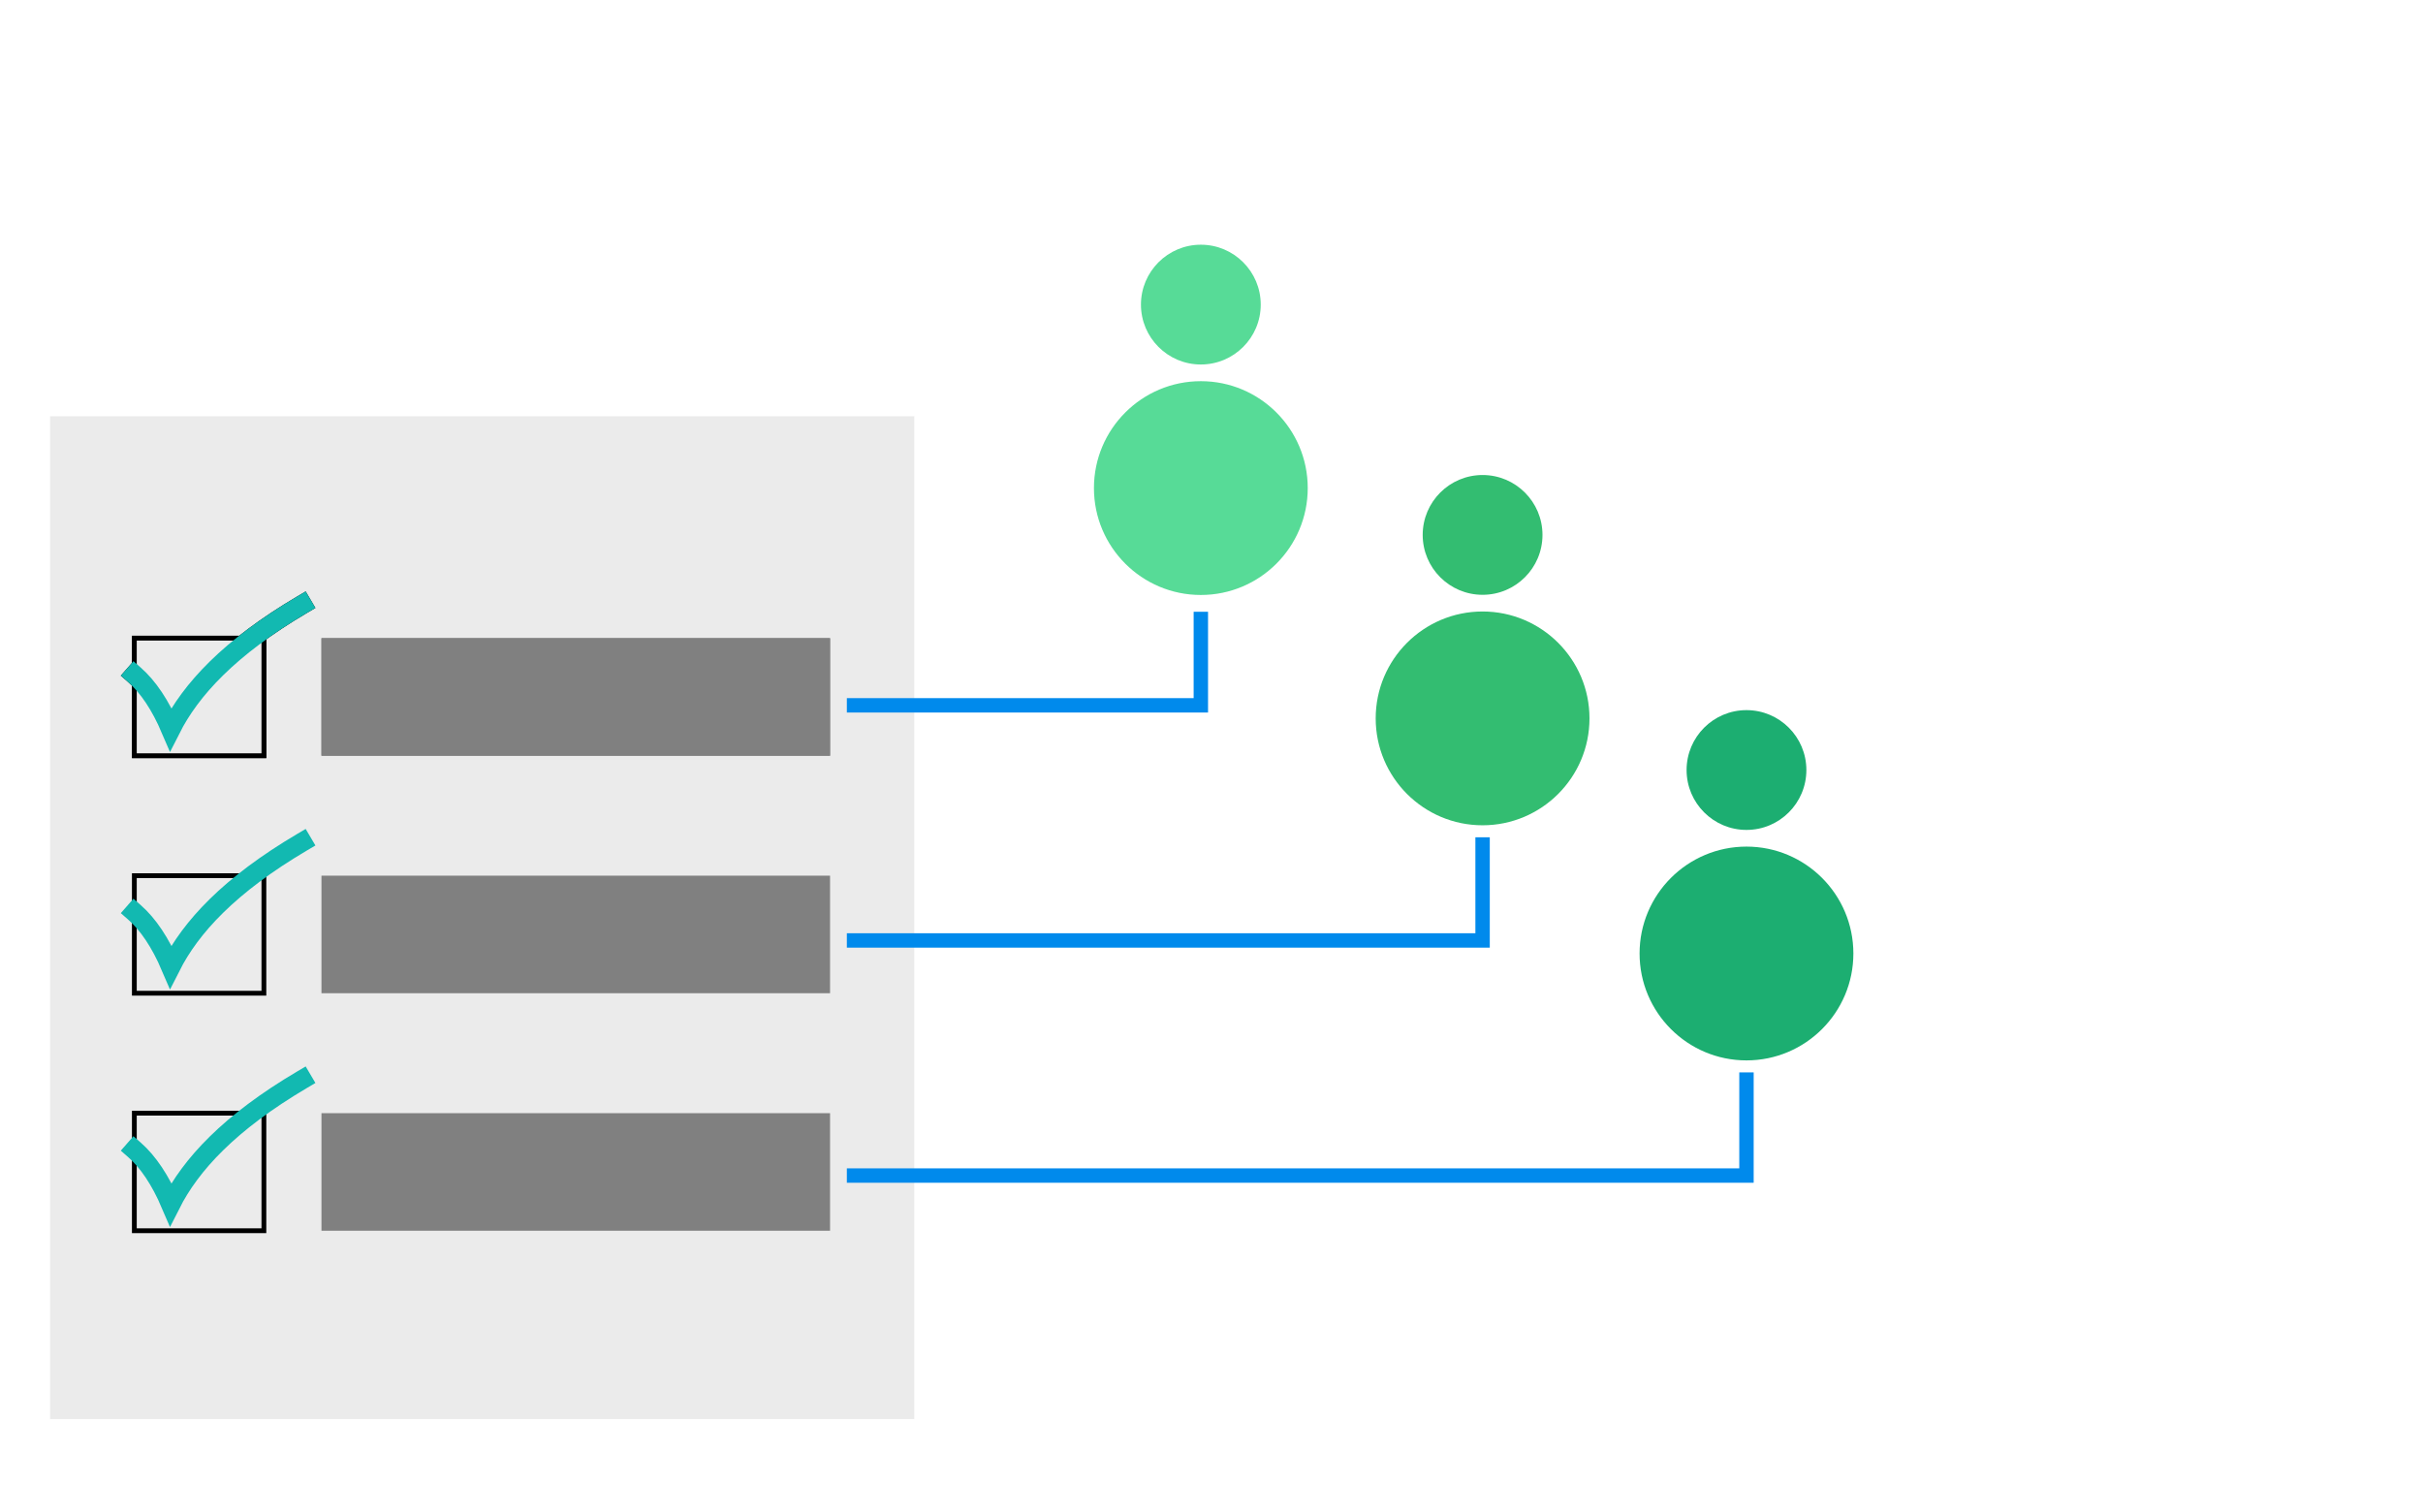
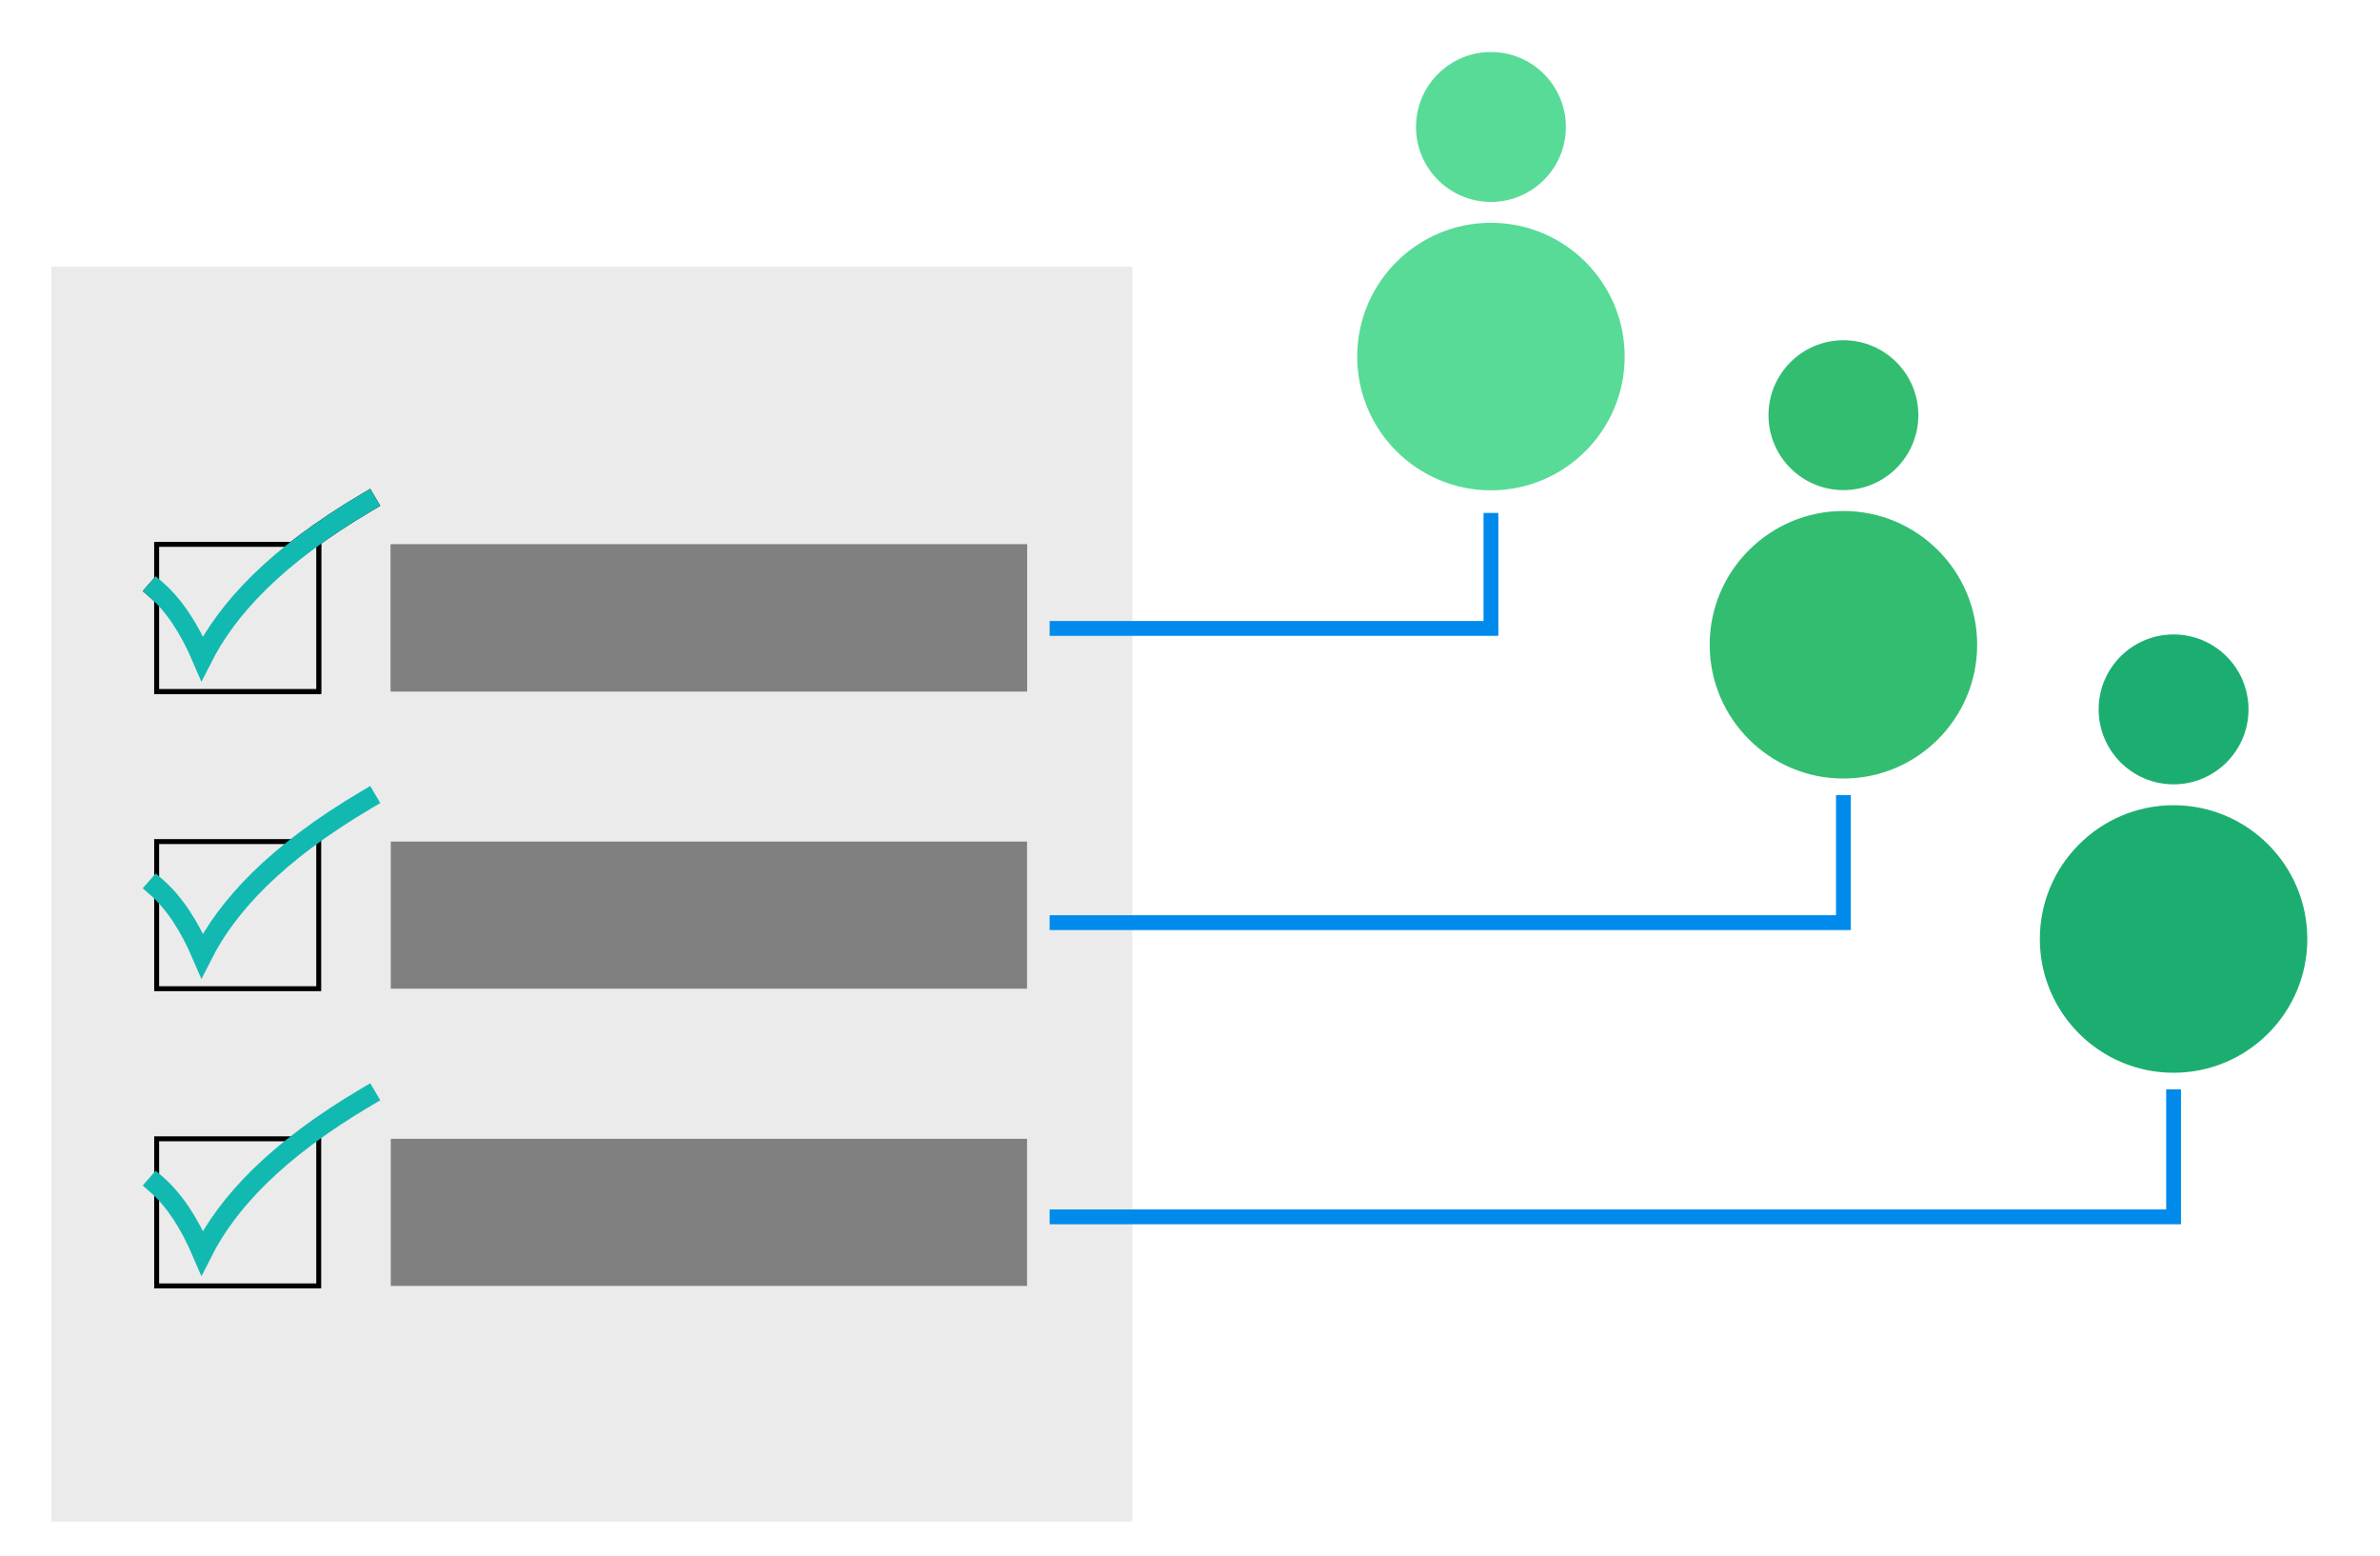
- <svg xmlns="http://www.w3.org/2000/svg" style="isolation:isolate" viewBox="0 0 505 315" width="505" height="315">
-   <defs>
+ <svg xmlns="http://www.w3.org/2000/svg" style="isolation:isolate" viewBox="0 0 482 315" width="482" height="315" version="1.1" id="svg57">
+   <defs id="defs5">
    <clipPath id="_clipPath_azxcEKEZfxhWtvTv5SU0nEd5r4EXaAJP">
-       <rect width="505" height="315" />
+       <rect width="505" height="315" id="rect2" x="0" y="0" />
    </clipPath>
  </defs>
-   <g clip-path="url(#_clipPath_azxcEKEZfxhWtvTv5SU0nEd5r4EXaAJP)">
-     <g>
-       <path d=" M 237.797 63.483 C 237.797 56.593 243.39 51 250.279 51 C 257.169 51 262.762 56.593 262.762 63.483 C 262.762 70.372 257.169 75.965 250.279 75.965 C 243.39 75.965 237.797 70.372 237.797 63.483 Z  M 228 101.721 C 228 89.425 237.983 79.442 250.279 79.442 C 262.575 79.442 272.558 89.425 272.558 101.721 C 272.558 114.017 262.575 124 250.279 124 C 237.983 124 228 114.017 228 101.721 Z " fill-rule="evenodd" fill="rgb(87,219,151)" />
+   <g clip-path="url(#_clipPath_azxcEKEZfxhWtvTv5SU0nEd5r4EXaAJP)" id="g55" transform="matrix(1.215679,0,0,1.215679,-2.312475,-51.47002)">
+     <g id="g9">
+       <path d="m 237.797,63.483 c 0,-6.89 5.593,-12.483 12.482,-12.483 6.89,0 12.483,5.593 12.483,12.483 0,6.889 -5.593,12.482 -12.483,12.482 -6.889,0 -12.482,-5.593 -12.482,-12.482 z M 228,101.721 c 0,-12.296 9.983,-22.279 22.279,-22.279 12.296,0 22.279,9.983 22.279,22.279 0,12.296 -9.983,22.279 -22.279,22.279 C 237.983,124 228,114.017 228,101.721 Z" id="path7" style="fill:#57db97;fill-rule:evenodd" />
    </g>
-     <g>
-       <path d=" M 296.517 111.483 C 296.517 104.593 302.111 99 309 99 C 315.889 99 321.483 104.593 321.483 111.483 C 321.483 118.372 315.889 123.965 309 123.965 C 302.111 123.965 296.517 118.372 296.517 111.483 Z  M 286.721 149.721 C 286.721 137.425 296.704 127.442 309 127.442 C 321.296 127.442 331.279 137.425 331.279 149.721 C 331.279 162.017 321.296 172 309 172 C 296.704 172 286.721 162.017 286.721 149.721 Z " fill-rule="evenodd" fill="rgb(51,189,113)" />
+     <g id="g13">
+       <path d="M 296.517,111.483 C 296.517,104.593 302.111,99 309,99 c 6.889,0 12.483,5.593 12.483,12.483 0,6.889 -5.594,12.482 -12.483,12.482 -6.889,0 -12.483,-5.593 -12.483,-12.482 z m -9.796,38.238 c 0,-12.296 9.983,-22.279 22.279,-22.279 12.296,0 22.279,9.983 22.279,22.279 0,12.296 -9.983,22.279 -22.279,22.279 -12.296,0 -22.279,-9.983 -22.279,-22.279 z" id="path11" style="fill:#33bd71;fill-rule:evenodd" />
    </g>
-     <g>
-       <path d=" M 351.517 160.483 C 351.517 153.593 357.111 148 364 148 C 370.889 148 376.483 153.593 376.483 160.483 C 376.483 167.372 370.889 172.965 364 172.965 C 357.111 172.965 351.517 167.372 351.517 160.483 Z  M 341.721 198.721 C 341.721 186.425 351.704 176.442 364 176.442 C 376.296 176.442 386.279 186.425 386.279 198.721 C 386.279 211.017 376.296 221 364 221 C 351.704 221 341.721 211.017 341.721 198.721 Z " fill-rule="evenodd" fill="rgb(28,174,113)" />
+     <g id="g17">
+       <path d="m 351.517,160.483 c 0,-6.89 5.594,-12.483 12.483,-12.483 6.889,0 12.483,5.593 12.483,12.483 0,6.889 -5.594,12.482 -12.483,12.482 -6.889,0 -12.483,-5.593 -12.483,-12.482 z m -9.796,38.238 c 0,-12.296 9.983,-22.279 22.279,-22.279 12.296,0 22.279,9.983 22.279,22.279 0,12.296 -9.983,22.279 -22.279,22.279 -12.296,0 -22.279,-9.983 -22.279,-22.279 z" id="path15" style="fill:#1cae71;fill-rule:evenodd" />
    </g>
-     <rect x="10.448" y="86.75" width="180.104" height="209" transform="matrix(1,0,0,1,0,0)" fill="rgb(235,235,235)" />
-     <g>
-       <rect x="67" y="133" width="106" height="24.5" transform="matrix(1,0,0,1,0,0)" fill="rgb(128,128,128)" />
-       <rect x="28" y="133" width="27" height="24.5" transform="matrix(1,0,0,1,0,0)" fill="rgb(235,235,235)" vector-effect="non-scaling-stroke" stroke-width="1" stroke="rgb(0,0,0)" stroke-linejoin="miter" stroke-linecap="square" stroke-miterlimit="2" />
-       <path d=" M 28 140.625 C 30.886 143.15 33.425 146.953 35.583 152 C 39.75 143.75 47.75 135 63 126" fill="none" vector-effect="non-scaling-stroke" stroke-width="4" stroke="rgb(0,0,0)" stroke-linejoin="miter" stroke-linecap="square" stroke-miterlimit="3" />
+     <rect x="10.448" y="86.75" width="180.104" height="209" id="rect19" style="fill:#ebebeb" />
+     <g id="g27">
+       <rect x="67" y="133" width="106" height="24.5" id="rect21" style="fill:#808080" />
+       <rect x="28" y="133" width="27" height="24.5" stroke-miterlimit="2" id="rect23" style="vector-effect:non-scaling-stroke;fill:#ebebeb;stroke:#000000;stroke-width:1;stroke-linecap:square;stroke-linejoin:miter;stroke-miterlimit:2" />
+       <path d="m 28,140.625 c 2.886,2.525 5.425,6.328 7.583,11.375 C 39.75,143.75 47.75,135 63,126" stroke-miterlimit="3" id="path25" style="vector-effect:non-scaling-stroke;fill:none;stroke:#000000;stroke-width:4;stroke-linecap:square;stroke-linejoin:miter;stroke-miterlimit:3" />
    </g>
-     <g>
-       <rect x="67" y="133" width="106" height="24.5" transform="matrix(1,0,0,1,0,0)" fill="rgb(128,128,128)" />
-       <rect x="67" y="182.5" width="106" height="24.5" transform="matrix(1,0,0,1,0,0)" fill="rgb(128,128,128)" />
-       <rect x="67" y="232" width="106" height="24.5" transform="matrix(1,0,0,1,0,0)" fill="rgb(128,128,128)" />
-       <rect x="28" y="133" width="27" height="24.5" transform="matrix(1,0,0,1,0,0)" fill="rgb(235,235,235)" vector-effect="non-scaling-stroke" stroke-width="1" stroke="rgb(0,0,0)" stroke-linejoin="miter" stroke-linecap="square" stroke-miterlimit="2" />
-       <rect x="28" y="182.5" width="27" height="24.5" transform="matrix(1,0,0,1,0,0)" fill="rgb(235,235,235)" vector-effect="non-scaling-stroke" stroke-width="1" stroke="rgb(0,0,0)" stroke-linejoin="miter" stroke-linecap="square" stroke-miterlimit="2" />
-       <rect x="28" y="232" width="27" height="24.5" transform="matrix(1,0,0,1,0,0)" fill="rgb(235,235,235)" vector-effect="non-scaling-stroke" stroke-width="1" stroke="rgb(0,0,0)" stroke-linejoin="miter" stroke-linecap="square" stroke-miterlimit="2" />
-       <path d=" M 28 140.625 C 30.886 143.15 33.425 146.953 35.583 152 C 39.75 143.75 47.75 135 63 126" fill="none" vector-effect="non-scaling-stroke" stroke-width="4" stroke="rgb(18,185,177)" stroke-linejoin="miter" stroke-linecap="square" stroke-miterlimit="3" />
-       <path d=" M 28 190.125 C 30.886 192.65 33.425 196.453 35.583 201.5 C 39.75 193.25 47.75 184.5 63 175.5" fill="none" vector-effect="non-scaling-stroke" stroke-width="4" stroke="rgb(18,185,177)" stroke-linejoin="miter" stroke-linecap="square" stroke-miterlimit="3" />
-       <path d=" M 28 239.625 C 30.886 242.15 33.425 245.953 35.583 251 C 39.75 242.75 47.75 234 63 225" fill="none" vector-effect="non-scaling-stroke" stroke-width="4" stroke="rgb(18,185,177)" stroke-linejoin="miter" stroke-linecap="square" stroke-miterlimit="3" />
+     <g id="g47">
+       <rect x="67" y="133" width="106" height="24.5" id="rect29" style="fill:#808080" />
+       <rect x="67" y="182.5" width="106" height="24.5" id="rect31" style="fill:#808080" />
+       <rect x="67" y="232" width="106" height="24.5" id="rect33" style="fill:#808080" />
+       <rect x="28" y="133" width="27" height="24.5" stroke-miterlimit="2" id="rect35" style="vector-effect:non-scaling-stroke;fill:#ebebeb;stroke:#000000;stroke-width:1;stroke-linecap:square;stroke-linejoin:miter;stroke-miterlimit:2" />
+       <rect x="28" y="182.5" width="27" height="24.5" stroke-miterlimit="2" id="rect37" style="vector-effect:non-scaling-stroke;fill:#ebebeb;stroke:#000000;stroke-width:1;stroke-linecap:square;stroke-linejoin:miter;stroke-miterlimit:2" />
+       <rect x="28" y="232" width="27" height="24.5" stroke-miterlimit="2" id="rect39" style="vector-effect:non-scaling-stroke;fill:#ebebeb;stroke:#000000;stroke-width:1;stroke-linecap:square;stroke-linejoin:miter;stroke-miterlimit:2" />
+       <path d="m 28,140.625 c 2.886,2.525 5.425,6.328 7.583,11.375 C 39.75,143.75 47.75,135 63,126" stroke-miterlimit="3" id="path41" style="vector-effect:non-scaling-stroke;fill:none;stroke:#12b9b1;stroke-width:4;stroke-linecap:square;stroke-linejoin:miter;stroke-miterlimit:3" />
+       <path d="m 28,190.125 c 2.886,2.525 5.425,6.328 7.583,11.375 4.167,-8.25 12.167,-17 27.417,-26" stroke-miterlimit="3" id="path43" style="vector-effect:non-scaling-stroke;fill:none;stroke:#12b9b1;stroke-width:4;stroke-linecap:square;stroke-linejoin:miter;stroke-miterlimit:3" />
+       <path d="m 28,239.625 c 2.886,2.525 5.425,6.328 7.583,11.375 C 39.75,242.75 47.75,234 63,225" stroke-miterlimit="3" id="path45" style="vector-effect:non-scaling-stroke;fill:none;stroke:#12b9b1;stroke-width:4;stroke-linecap:square;stroke-linejoin:miter;stroke-miterlimit:3" />
    </g>
-     <path d=" M 178 147 L 250.279 147 L 250.279 129" fill="none" vector-effect="non-scaling-stroke" stroke-width="3" stroke="rgb(0,138,236)" stroke-linejoin="miter" stroke-linecap="square" stroke-miterlimit="3" />
-     <path d=" M 178 196 L 309 196 L 309 176" fill="none" vector-effect="non-scaling-stroke" stroke-width="3" stroke="rgb(0,138,236)" stroke-linejoin="miter" stroke-linecap="square" stroke-miterlimit="3" />
-     <path d=" M 178 245 L 364 245 L 364 225" fill="none" vector-effect="non-scaling-stroke" stroke-width="3" stroke="rgb(0,138,236)" stroke-linejoin="miter" stroke-linecap="square" stroke-miterlimit="3" />
+     <path d="m 178,147 h 72.279 v -18" stroke-miterlimit="3" id="path49" style="vector-effect:non-scaling-stroke;fill:none;stroke:#008aec;stroke-width:3;stroke-linecap:square;stroke-linejoin:miter;stroke-miterlimit:3" />
+     <path d="M 178,196 H 309 V 176" stroke-miterlimit="3" id="path51" style="vector-effect:non-scaling-stroke;fill:none;stroke:#008aec;stroke-width:3;stroke-linecap:square;stroke-linejoin:miter;stroke-miterlimit:3" />
+     <path d="M 178,245 H 364 V 225" stroke-miterlimit="3" id="path53" style="vector-effect:non-scaling-stroke;fill:none;stroke:#008aec;stroke-width:3;stroke-linecap:square;stroke-linejoin:miter;stroke-miterlimit:3" />
  </g>
</svg>
